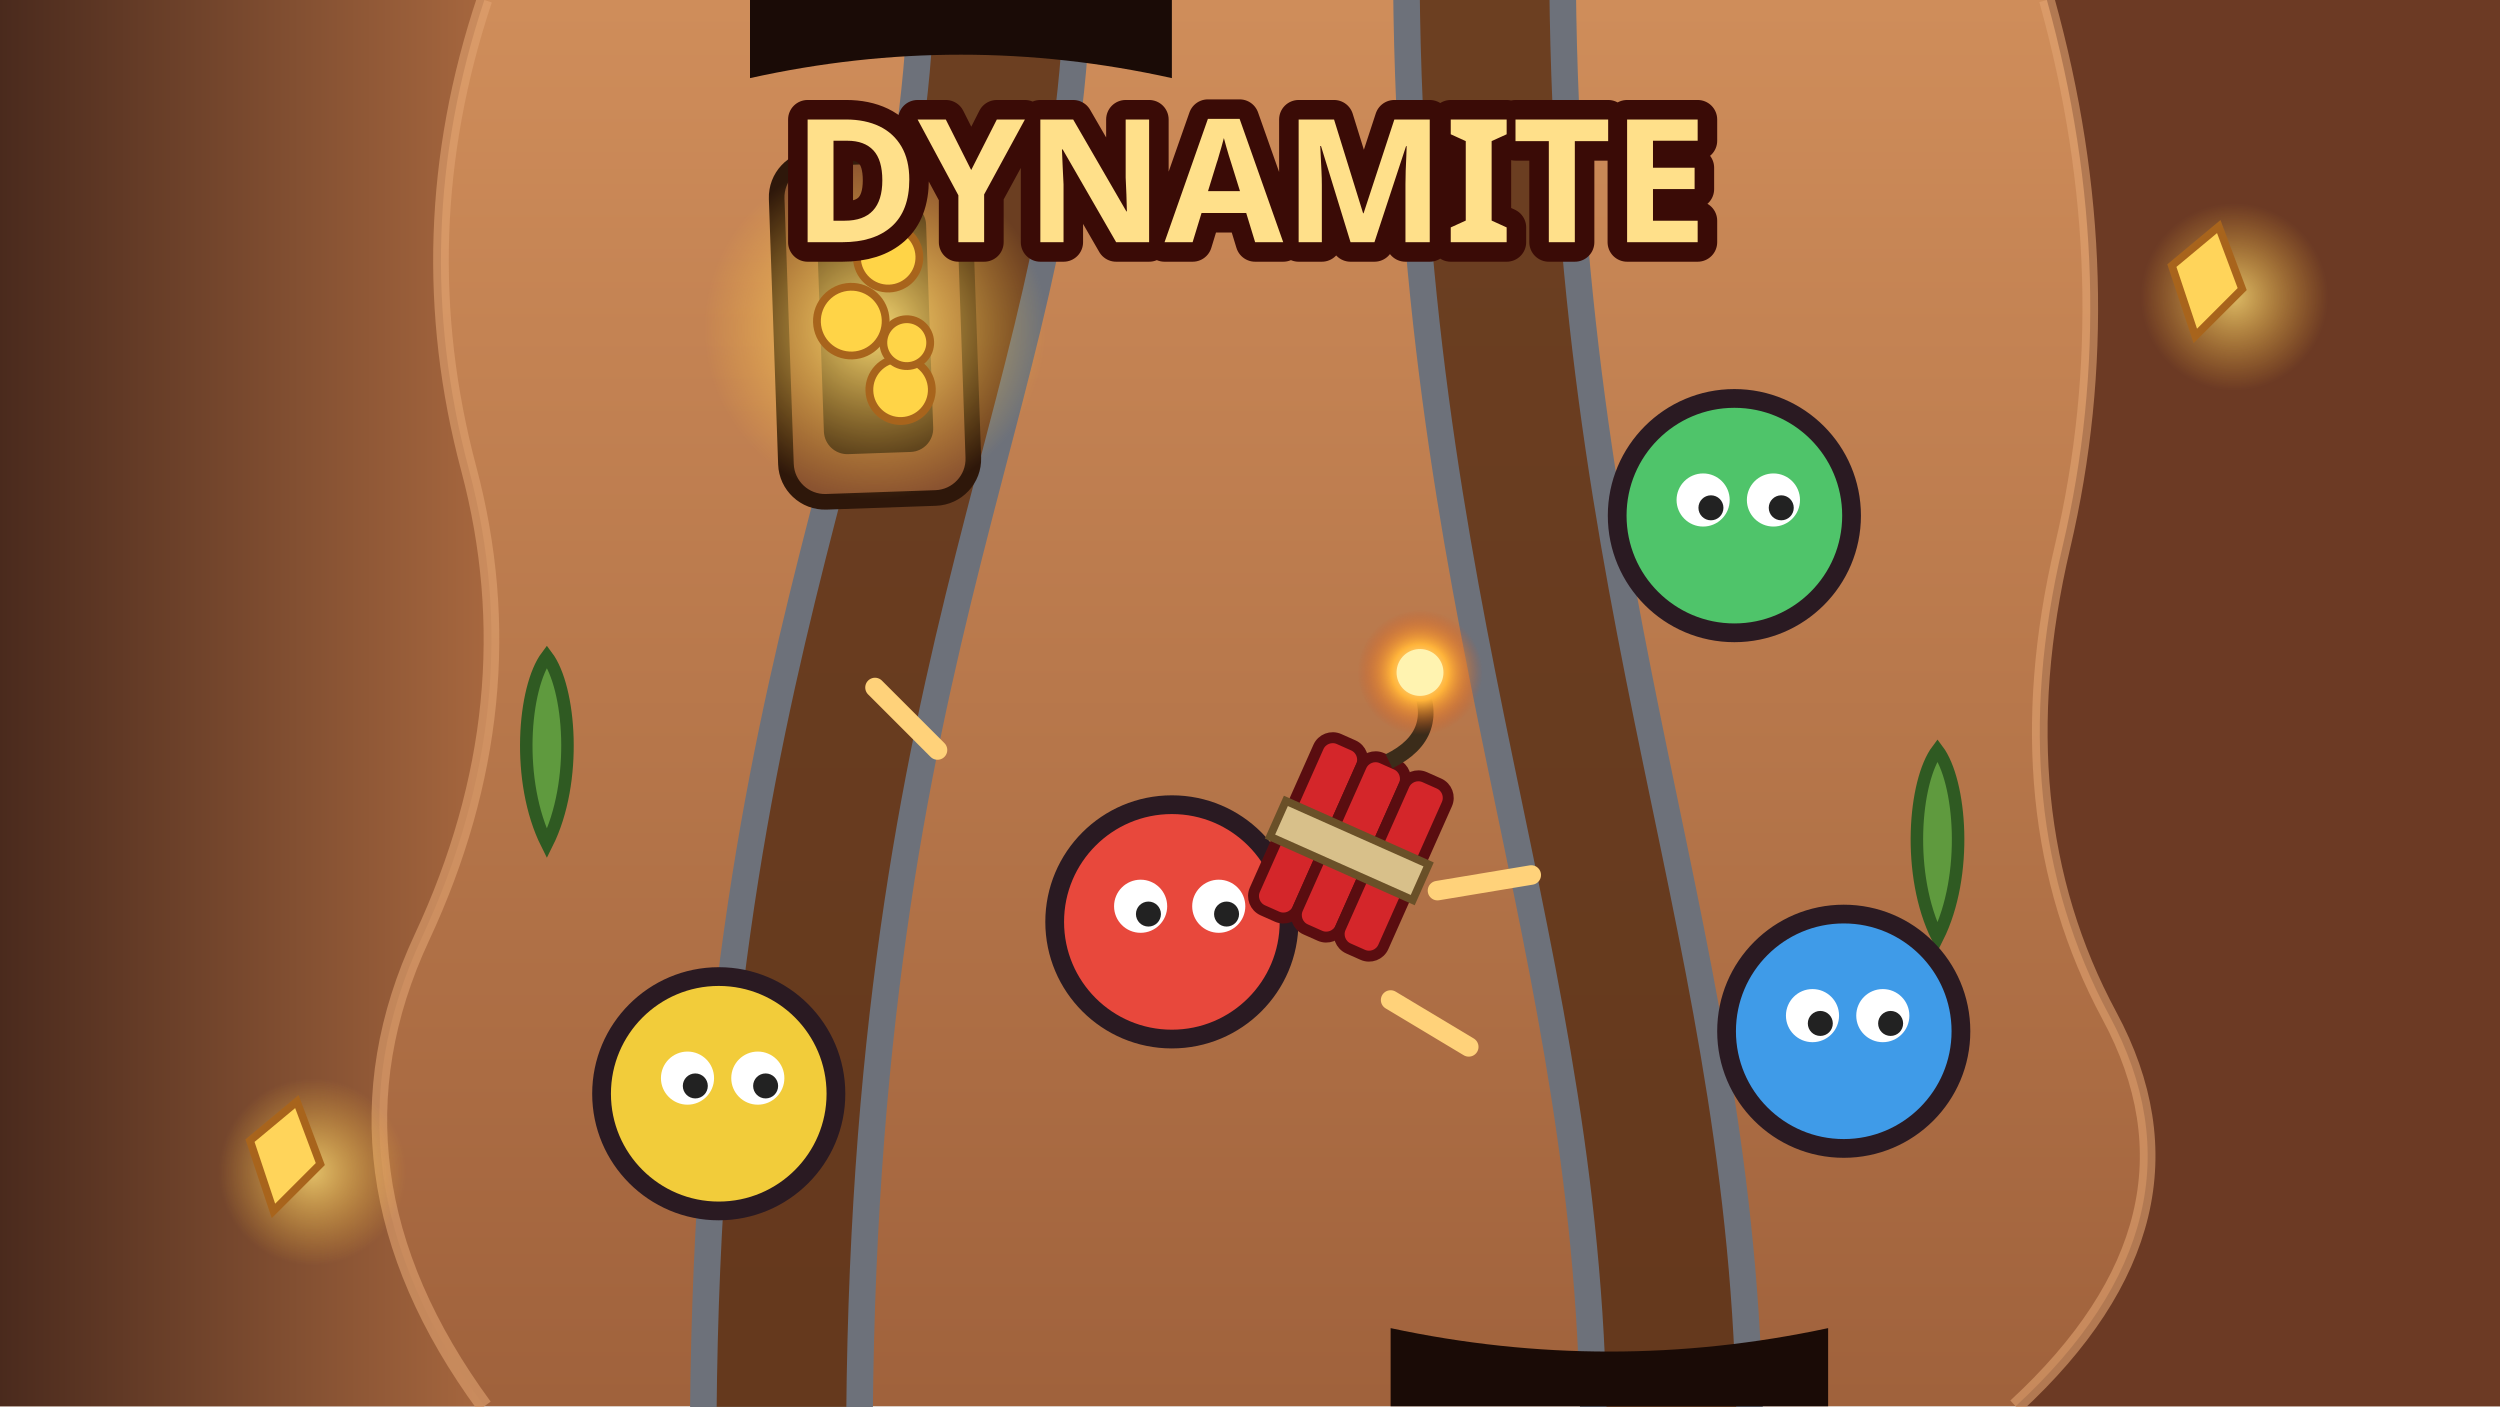
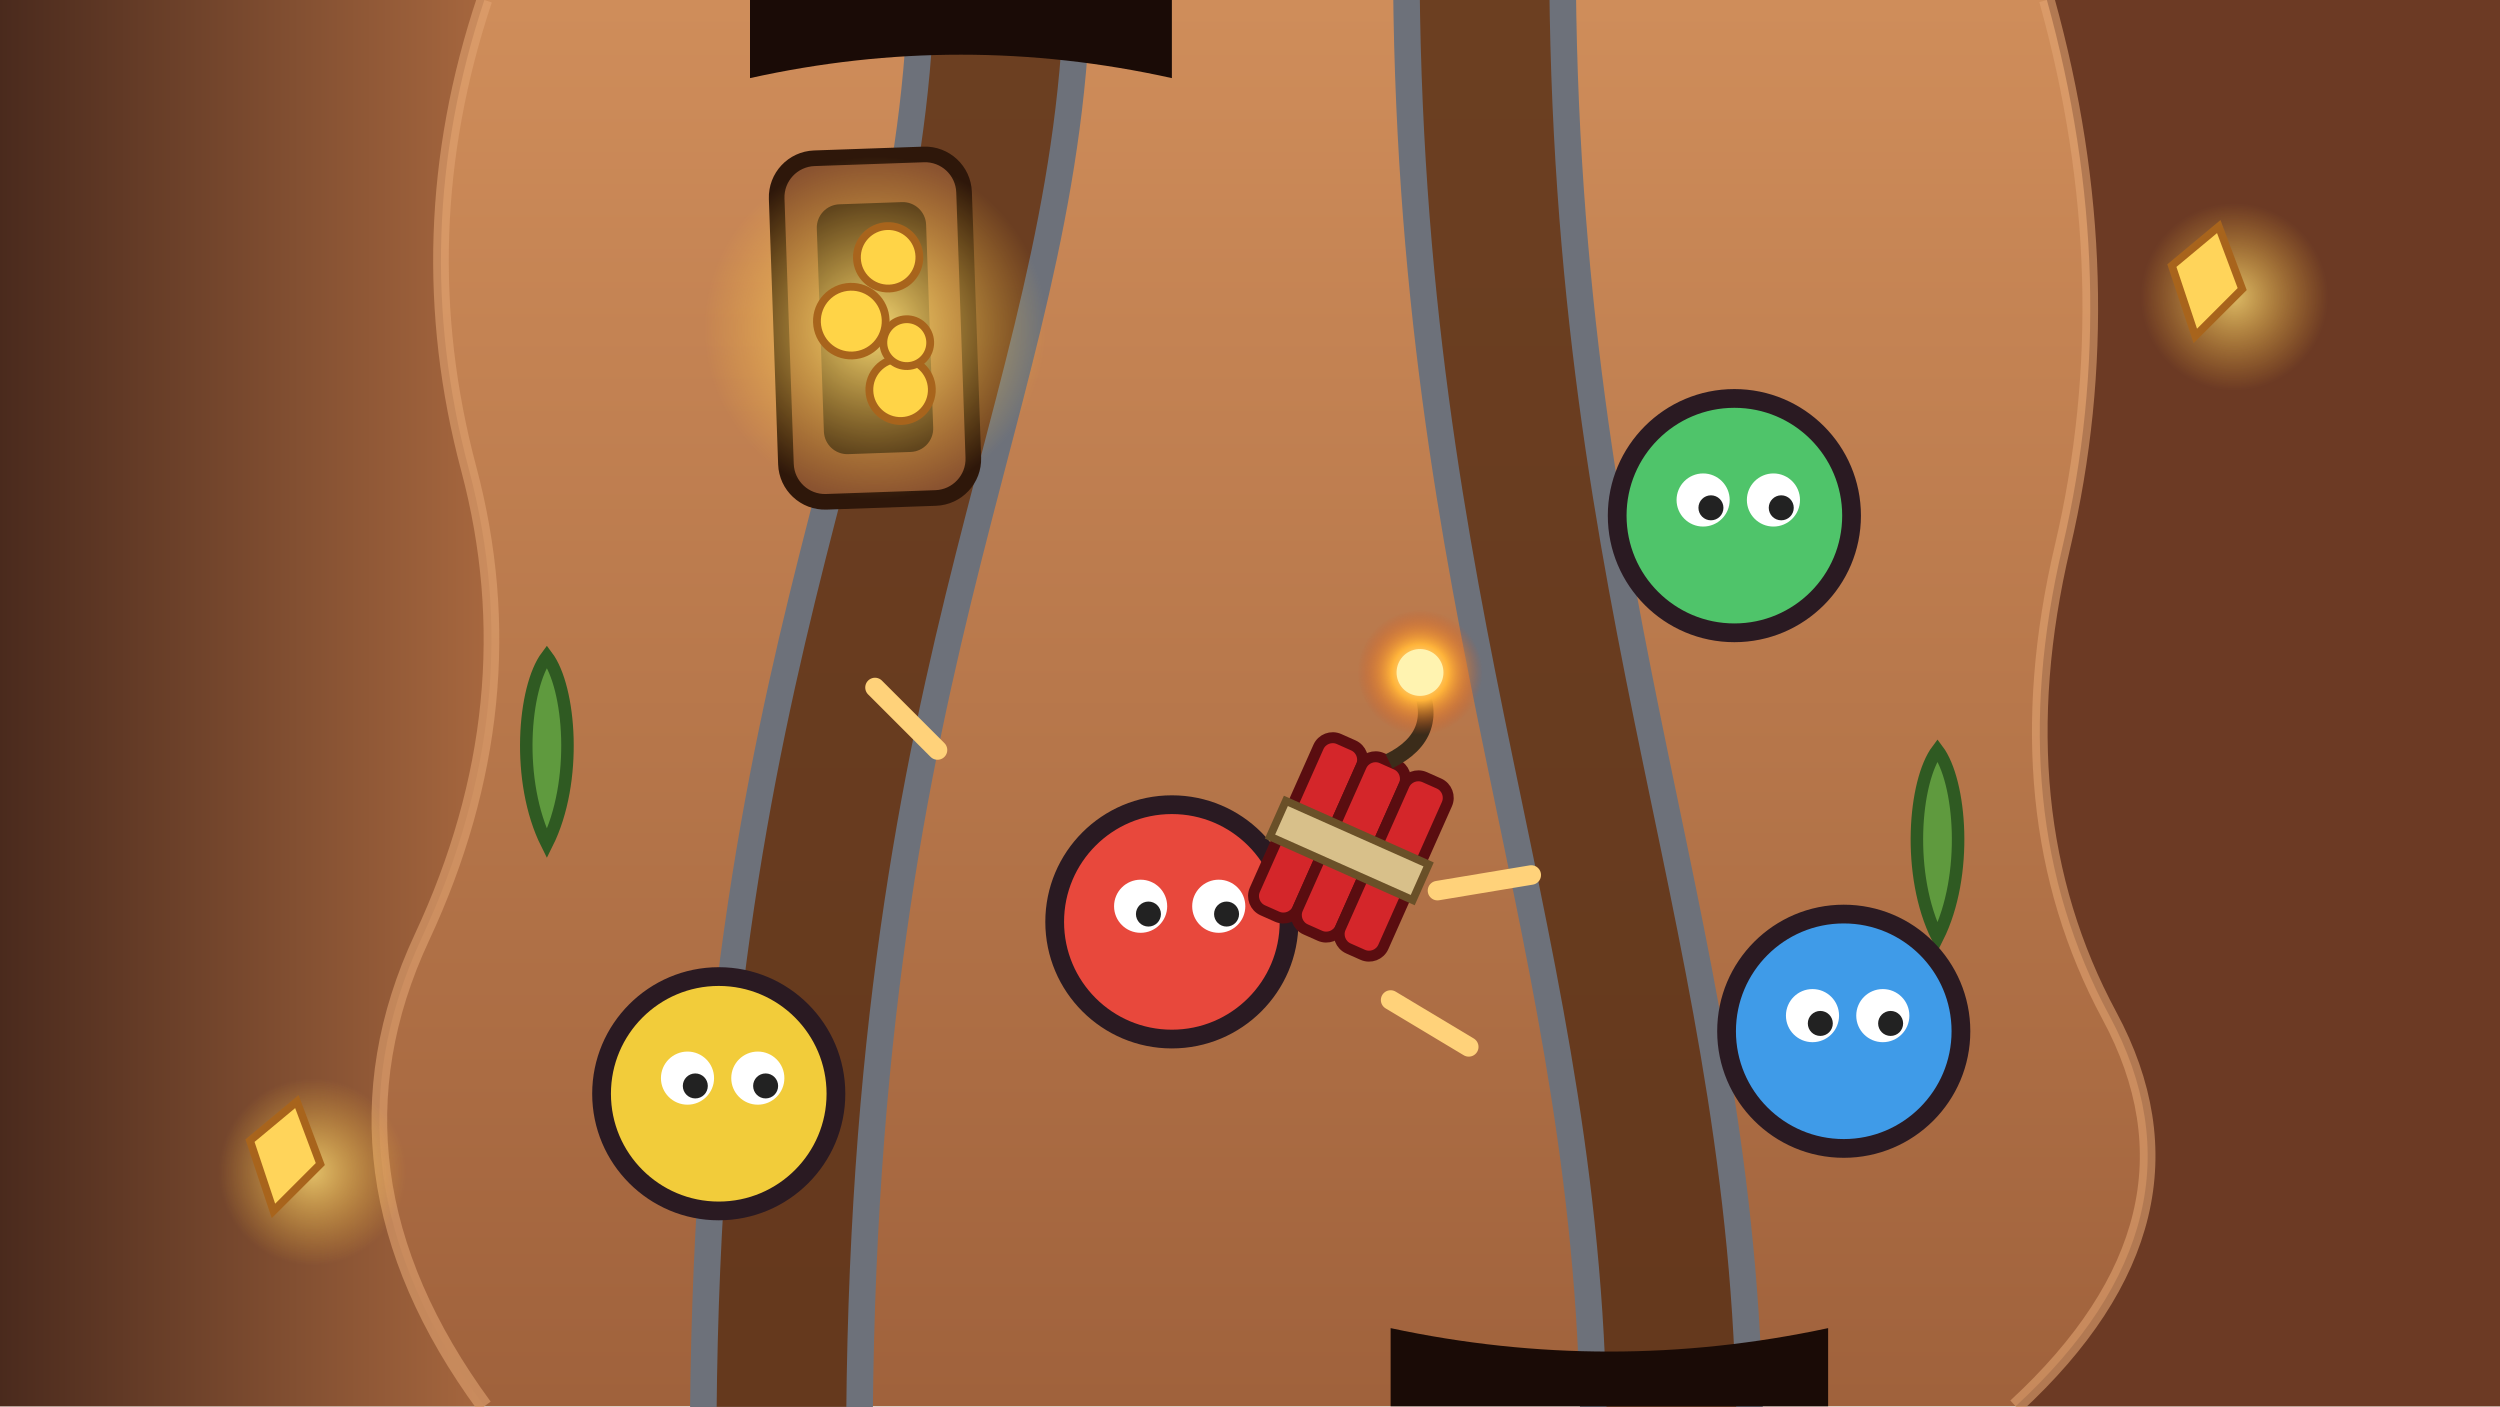
<svg xmlns="http://www.w3.org/2000/svg" width="320" height="180" viewBox="0 0 320 180" class="mode-cover-svg" aria-hidden="true" focusable="false">
  <defs>
    <linearGradient id="gcdyn-floor" x1="0" y1="0" x2="0" y2="1">
      <stop stop-color="#cf8d5a" />
      <stop offset="1" stop-color="#a0623c" />
    </linearGradient>
    <linearGradient id="gcdyn-rock" x1="0" y1="0" x2="1" y2="0">
      <stop stop-color="#4a2a1d" />
      <stop offset="1" stop-color="#a8683f" />
    </linearGradient>
    <radialGradient id="gcdyn-glow">
      <stop stop-color="#ffe27a" stop-opacity=".95" />
      <stop offset="1" stop-color="#ffc23a" stop-opacity="0" />
    </radialGradient>
    <radialGradient id="gcdyn-boom">
      <stop stop-color="#fff8c8" />
      <stop offset=".45" stop-color="#ffb43a" />
      <stop offset="1" stop-color="#d4501c" stop-opacity="0" />
    </radialGradient>
  </defs>
  <rect width="320" height="180" fill="url(#gcdyn-floor)" />
  <path d="M0 0H62Q52 30 60 60T54 120 62 180H0Z" fill="url(#gcdyn-rock)" />
  <path d="M320 0H262Q272 36 264 70T270 130 258 180H320Z" fill="#6c3a24" />
  <path d="M262 0Q272 36 264 70T270 130 258 180" fill="none" stroke="#e1a371" stroke-width="2" opacity=".6" />
  <path d="M62 0Q52 30 60 60T54 120 62 180" fill="none" stroke="#e1a371" stroke-width="2" opacity=".6" />
  <g fill="none" stroke-linecap="round">
    <path d="M128 -6C128 50 100 80 100 186" stroke="#5a3118" stroke-width="22" stroke-dasharray="3 6" opacity=".85" />
    <path d="M128 -6C128 50 100 80 100 186" stroke="#6d717a" stroke-width="3.4" transform="translate(-10 0)" />
    <path d="M128 -6C128 50 100 80 100 186" stroke="#6d717a" stroke-width="3.4" transform="translate(10 0)" />
    <path d="M214 186C214 120 190 80 190 -6" stroke="#5a3118" stroke-width="22" stroke-dasharray="3 6" opacity=".85" />
    <path d="M214 186C214 120 190 80 190 -6" stroke="#6d717a" stroke-width="3.4" transform="translate(-10 0)" />
    <path d="M214 186C214 120 190 80 190 -6" stroke="#6d717a" stroke-width="3.4" transform="translate(10 0)" />
  </g>
  <g transform="translate(112 42) rotate(88)">
    <rect x="-22" y="-12" width="44" height="24" rx="5" fill="#8a5330" stroke="#2e170a" stroke-width="2" />
    <rect x="-16" y="-7" width="32" height="14" rx="3" fill="#2d1a0e" />
    <circle r="22" fill="url(#gcdyn-glow)" />
    <g fill="#ffd447" stroke="#a8641c" stroke-width="1">
      <circle cx="-9" cy="-2" r="4" />
      <circle cx="-1" cy="3" r="4.4" />
      <circle cx="8" cy="-3" r="4" />
      <circle cx="2" cy="-4" r="3" />
    </g>
  </g>
  <g transform="translate(40 150)">
    <circle r="12" fill="url(#gcdyn-glow)" opacity=".8" />
    <path d="M-5 5L-8-4-2-9 1-1Z" fill="#ffd45a" stroke="#a8641c" />
  </g>
  <g transform="translate(286 38)">
    <circle r="12" fill="url(#gcdyn-glow)" opacity=".8" />
    <path d="M-5 5L-8-4-2-9 1-1Z" fill="#ffd45a" stroke="#a8641c" />
  </g>
  <g transform="translate(70 100)">
    <path d="M0 8C-4 0-3-12 0-16 3-12 4 0 0 8Z" fill="#5f9a3e" stroke="#2f5a22" stroke-width="1.6" />
  </g>
  <g transform="translate(248 112)">
    <path d="M0 8C-4 0-3-12 0-16 3-12 4 0 0 8Z" fill="#5f9a3e" stroke="#2f5a22" stroke-width="1.6" />
  </g>
  <g stroke="#2a1a22" stroke-width="2.4">
    <circle cx="150" cy="118" r="15" fill="#e8483c" />
    <circle cx="236" cy="132" r="15" fill="#3f9be8" />
    <circle cx="222" cy="66" r="15" fill="#4fc46a" />
    <circle cx="92" cy="140" r="15" fill="#f2cc3a" />
  </g>
  <g fill="#fff">
    <circle cx="146" cy="116" r="3.4" />
    <circle cx="156" cy="116" r="3.4" />
    <circle cx="232" cy="130" r="3.4" />
    <circle cx="241" cy="130" r="3.4" />
    <circle cx="218" cy="64" r="3.4" />
    <circle cx="227" cy="64" r="3.4" />
    <circle cx="88" cy="138" r="3.4" />
    <circle cx="97" cy="138" r="3.4" />
  </g>
  <g fill="#222">
    <circle cx="147" cy="117" r="1.6" />
    <circle cx="157" cy="117" r="1.6" />
    <circle cx="233" cy="131" r="1.6" />
    <circle cx="242" cy="131" r="1.6" />
    <circle cx="219" cy="65" r="1.6" />
    <circle cx="228" cy="65" r="1.6" />
    <circle cx="89" cy="139" r="1.6" />
    <circle cx="98" cy="139" r="1.6" />
  </g>
  <g transform="translate(172 108) rotate(24)">
    <g fill="#d4262a" stroke="#5a0d10" stroke-width="1.4">
      <rect x="-8" y="-12" width="6" height="24" rx="2" />
      <rect x="-2" y="-12" width="6" height="24" rx="2" />
      <rect x="4" y="-12" width="6" height="24" rx="2" />
    </g>
    <rect x="-9" y="-2" width="20" height="5" fill="#d8c08a" stroke="#6a5028" />
    <path d="M1 -12Q6 -18 0 -23" fill="none" stroke="#3b2c1a" stroke-width="2" />
    <circle cx="0" cy="-24" r="8" fill="url(#gcdyn-boom)" />
    <circle cx="0" cy="-24" r="3" fill="#fff3b0" />
  </g>
  <g stroke="#ffd27a" stroke-width="2.5" stroke-linecap="round">
    <path d="M178 128l10 6M184 114l12-2M120 96l-8-8" />
  </g>
  <path d="M96 0H150V10Q123 4 96 10Z" fill="#1a0b06" />
  <path d="M178 180H234V170Q206 176 178 170Z" fill="#1a0b06" />
-   <g font-family="system-ui,sans-serif" font-weight="900" text-anchor="middle">
-     <text x="160" y="31" font-size="22" fill="#3a0b06" stroke="#3a0b06" stroke-width="5" stroke-linejoin="round" paint-order="stroke">DYNAMITE</text>
-     <text x="160" y="31" font-size="22" fill="#ffe08a">DYNAMITE</text>
-   </g>
</svg>
